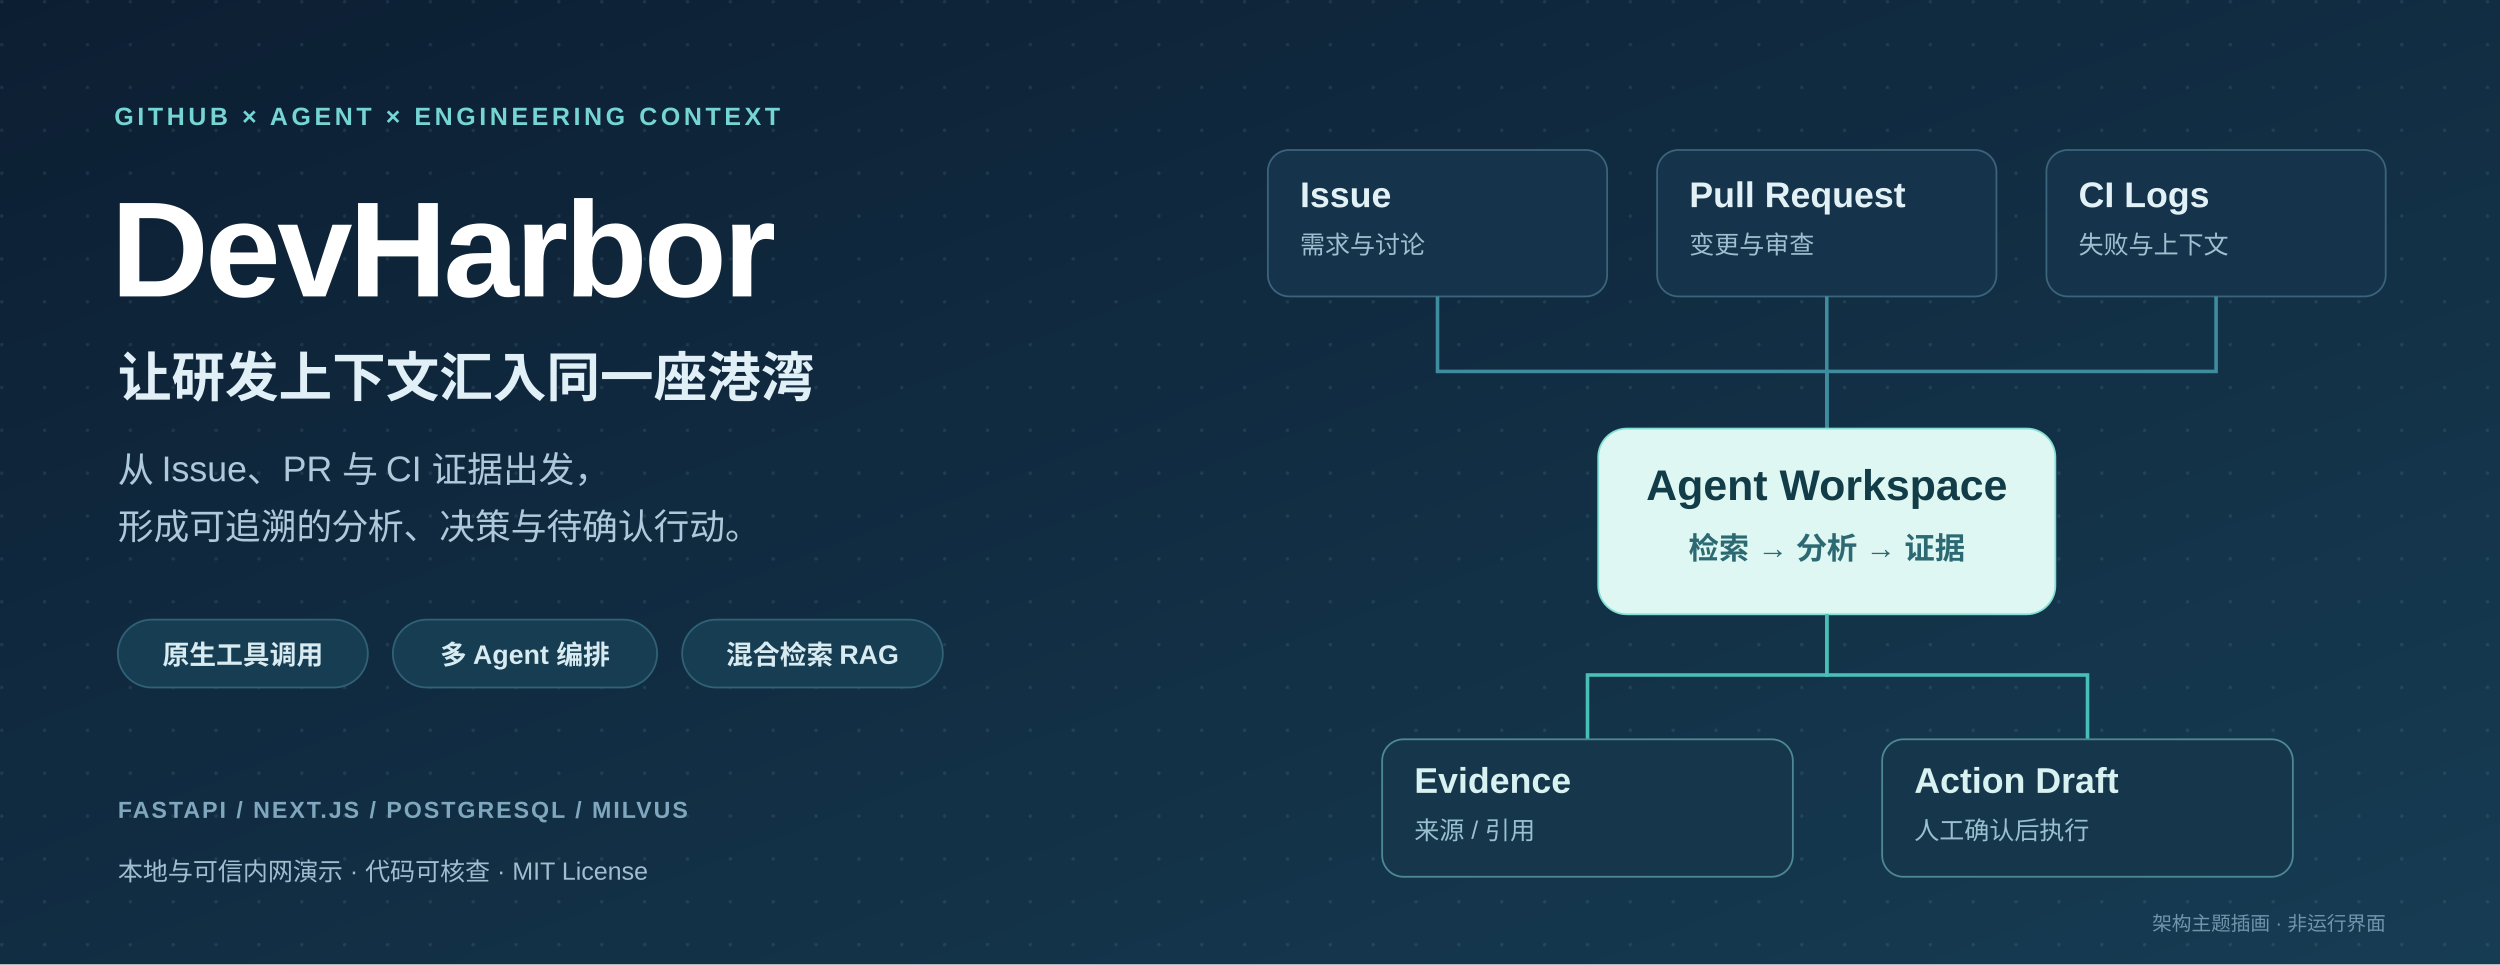
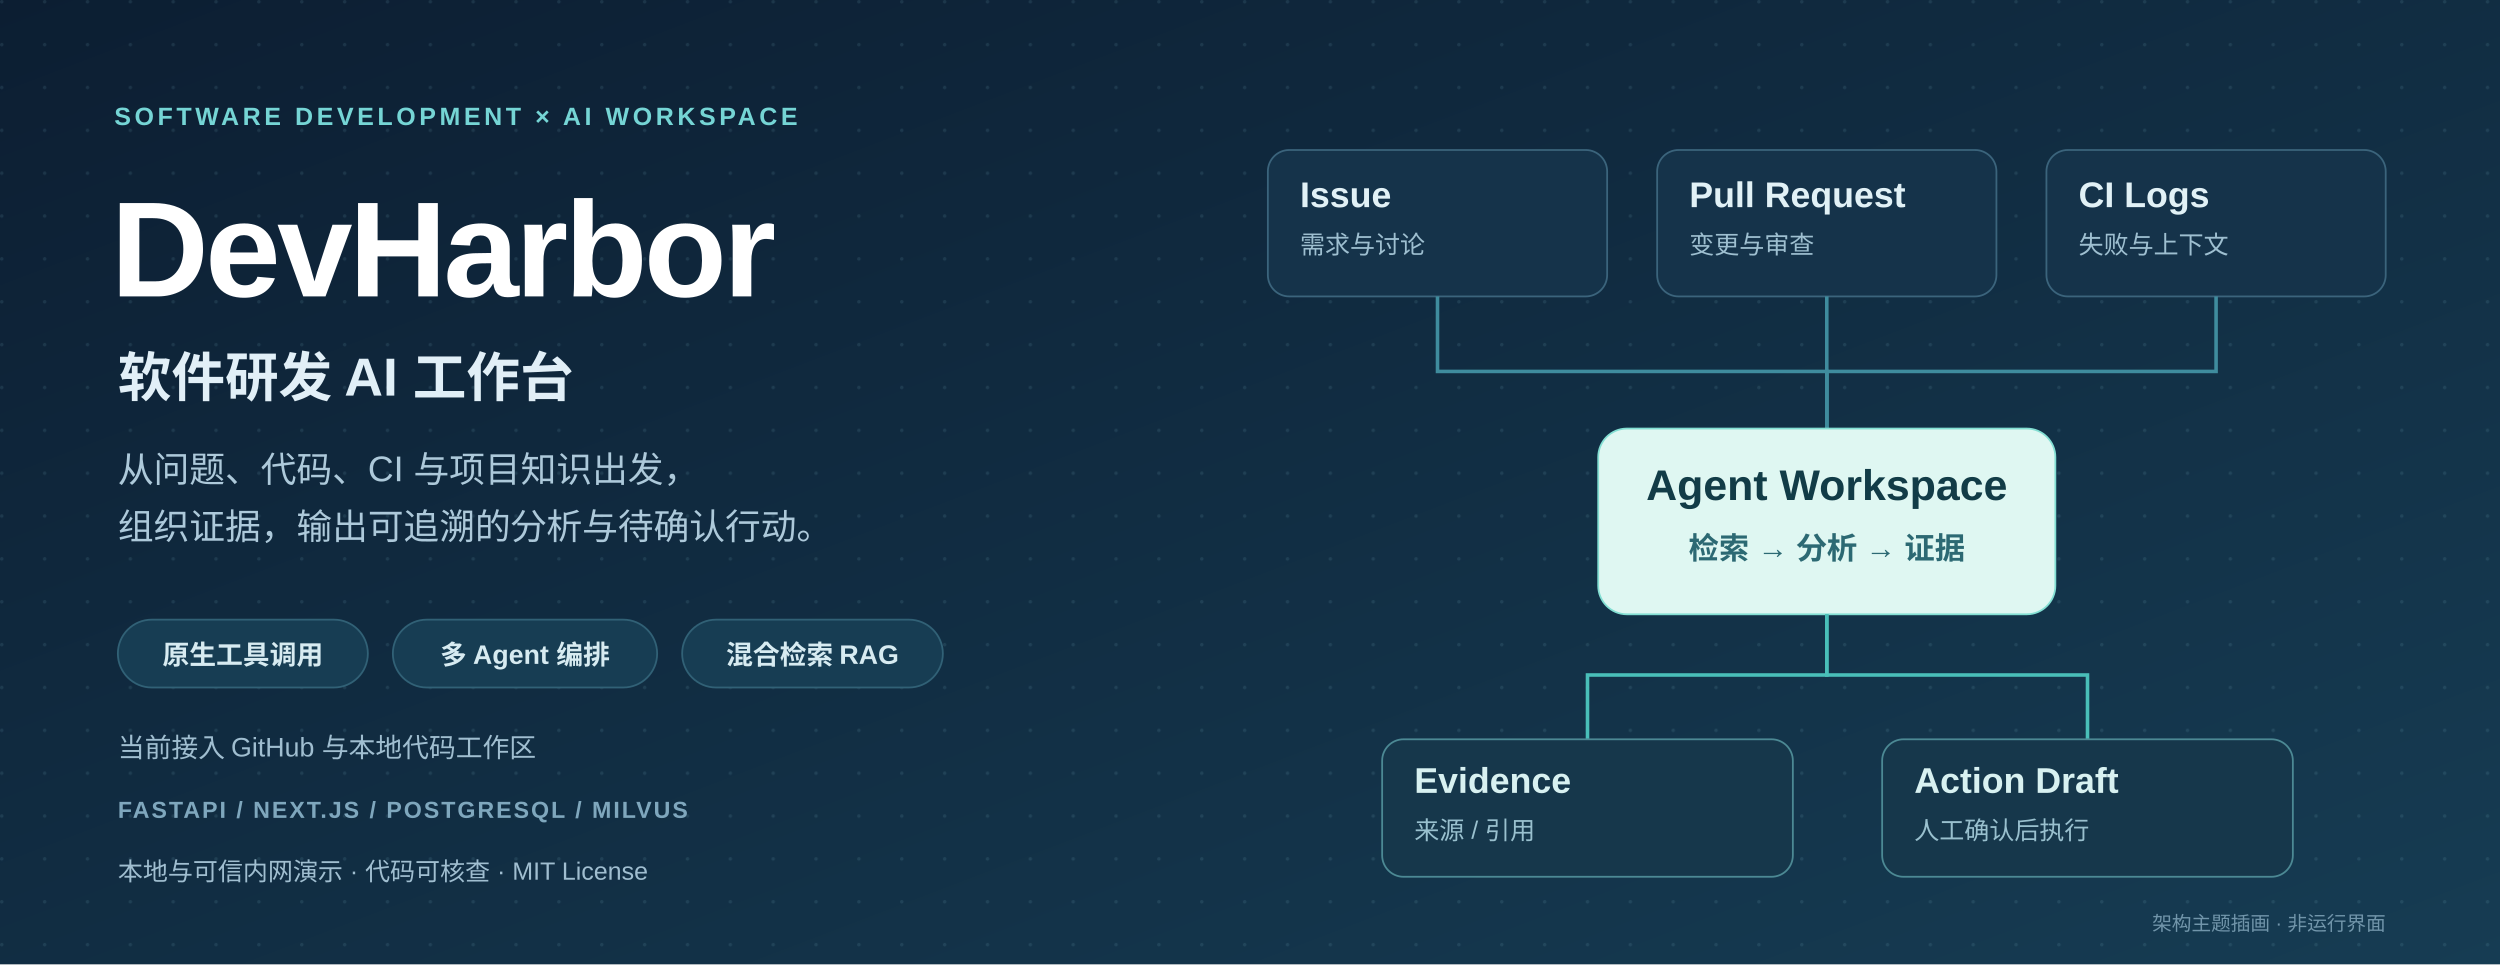
<svg xmlns="http://www.w3.org/2000/svg" width="1400" height="540" viewBox="0 0 1400 540" role="img" aria-labelledby="title desc">
  <defs>
    <linearGradient id="hero-bg" x1="0" y1="0" x2="1" y2="1">
      <stop stop-color="#0c1e32" />
      <stop offset="1" stop-color="#163c53" />
    </linearGradient>
    <pattern id="dots" width="24" height="24" patternUnits="userSpaceOnUse">
      <circle cx="1" cy="1" r="1" fill="#8bc2d3" opacity=".12" />
    </pattern>
  </defs>
  <rect width="1400" height="540" fill="url(#hero-bg)" />
  <rect width="1400" height="540" fill="url(#dots)" />
  <g font-family="'Segoe UI','Microsoft YaHei','PingFang SC',Arial,sans-serif">
-     <text x="64" y="70" font-size="14" font-weight="650" text-anchor="start" fill="#75d5d5" letter-spacing="2">GITHUB × AGENT × ENGINEERING CONTEXT</text>
+     <text x="64" y="70" font-size="14" font-weight="650" text-anchor="start" fill="#75d5d5" letter-spacing="2">SOFTWARE DEVELOPMENT × AI WORKSPACE</text>
    <text x="62" y="166" font-size="76" font-weight="750" text-anchor="start" fill="#ffffff" letter-spacing="-2">DevHarbor</text>
-     <text x="66" y="222" font-size="30" font-weight="600" text-anchor="start" fill="#e1eff7">让研发上下文汇入同一座港湾</text>
-     <text x="66" y="270" font-size="20" font-weight="400" text-anchor="start" fill="#adc9da">从 Issue、PR 与 CI 证据出发，</text>
-     <text x="66" y="302" font-size="20" font-weight="400" text-anchor="start" fill="#adc9da">形成可追溯的分析、决策与待确认行动。</text>
+     <text x="66" y="222" font-size="30" font-weight="600" text-anchor="start" fill="#e1eff7">软件研发 AI 工作台</text>
+     <text x="66" y="270" font-size="20" font-weight="400" text-anchor="start" fill="#adc9da">从问题、代码、CI 与项目知识出发，</text>
+     <text x="66" y="302" font-size="20" font-weight="400" text-anchor="start" fill="#adc9da">组织证据，输出可追溯的分析与待确认行动。</text>
    <rect x="66" y="347" width="140" height="38" rx="19" fill="#173d53" stroke="#316176" />
    <text x="136.0" y="372" font-size="15" font-weight="550" text-anchor="middle" fill="#d7ebf1">原生工具调用</text>
    <rect x="220" y="347" width="148" height="38" rx="19" fill="#173d53" stroke="#316176" />
    <text x="294.0" y="372" font-size="15" font-weight="550" text-anchor="middle" fill="#d7ebf1">多 Agent 编排</text>
    <rect x="382" y="347" width="146" height="38" rx="19" fill="#173d53" stroke="#316176" />
    <text x="455.0" y="372" font-size="15" font-weight="550" text-anchor="middle" fill="#d7ebf1">混合检索 RAG</text>
+     <text x="66" y="424" font-size="15" font-weight="400" text-anchor="start" fill="#a0bed0">当前接入 GitHub 与本地代码工作区</text>
    <text x="66" y="458" font-size="13" font-weight="600" text-anchor="start" fill="#7fa7bd" letter-spacing="1.1">FASTAPI  /  NEXT.JS  /  POSTGRESQL  /  MILVUS</text>
    <text x="66" y="493" font-size="14" font-weight="400" text-anchor="start" fill="#a0bed0">本地与可信内网演示 · 代码可核查 · MIT License</text>
    <rect x="710" y="84" width="190" height="82" rx="12" fill="#15334a" stroke="#3b647c" />
    <text x="728" y="116" font-size="20" font-weight="650" text-anchor="start" fill="#e1f1f6">Issue</text>
    <text x="728" y="142" font-size="14" font-weight="400" text-anchor="start" fill="#9ebfd0">需求与讨论</text>
    <path d="M805 166 V208 H1023 V240" fill="none" stroke="#3f8c9e" stroke-width="2" />
    <rect x="928" y="84" width="190" height="82" rx="12" fill="#15334a" stroke="#3b647c" />
    <text x="946" y="116" font-size="20" font-weight="650" text-anchor="start" fill="#e1f1f6">Pull Request</text>
    <text x="946" y="142" font-size="14" font-weight="400" text-anchor="start" fill="#9ebfd0">变更与审查</text>
    <path d="M1023 166 V208 H1023 V240" fill="none" stroke="#3f8c9e" stroke-width="2" />
    <rect x="1146" y="84" width="190" height="82" rx="12" fill="#15334a" stroke="#3b647c" />
    <text x="1164" y="116" font-size="20" font-weight="650" text-anchor="start" fill="#e1f1f6">CI Logs</text>
    <text x="1164" y="142" font-size="14" font-weight="400" text-anchor="start" fill="#9ebfd0">失败与上下文</text>
    <path d="M1241 166 V208 H1023 V240" fill="none" stroke="#3f8c9e" stroke-width="2" />
    <rect x="895" y="240" width="256" height="104" rx="16" fill="#dff7f2" stroke="#83dfd3" />
    <text x="1023" y="280" font-size="24" font-weight="700" text-anchor="middle" fill="#123c47">Agent Workspace</text>
    <text x="1023" y="313" font-size="17" font-weight="550" text-anchor="middle" fill="#2c6973">检索 → 分析 → 证据</text>
    <path d="M1023 344 V378 H889 V414" fill="none" stroke="#49bfb9" stroke-width="2" />
    <rect x="774" y="414" width="230" height="77" rx="12" fill="#16374b" stroke="#4c8994" />
    <text x="792" y="444" font-size="20" font-weight="650" text-anchor="start" fill="#d8f1f1">Evidence</text>
    <text x="792" y="470" font-size="14" font-weight="400" text-anchor="start" fill="#99c0ce">来源 / 引用</text>
    <path d="M1023 344 V378 H1169 V414" fill="none" stroke="#49bfb9" stroke-width="2" />
    <rect x="1054" y="414" width="230" height="77" rx="12" fill="#16374b" stroke="#4c8994" />
    <text x="1072" y="444" font-size="20" font-weight="650" text-anchor="start" fill="#d8f1f1">Action Draft</text>
    <text x="1072" y="470" font-size="14" font-weight="400" text-anchor="start" fill="#99c0ce">人工确认后执行</text>
    <text x="1336" y="521" font-size="11" font-weight="400" text-anchor="end" fill="#7195aa">架构主题插画 · 非运行界面</text>
  </g>
</svg>
